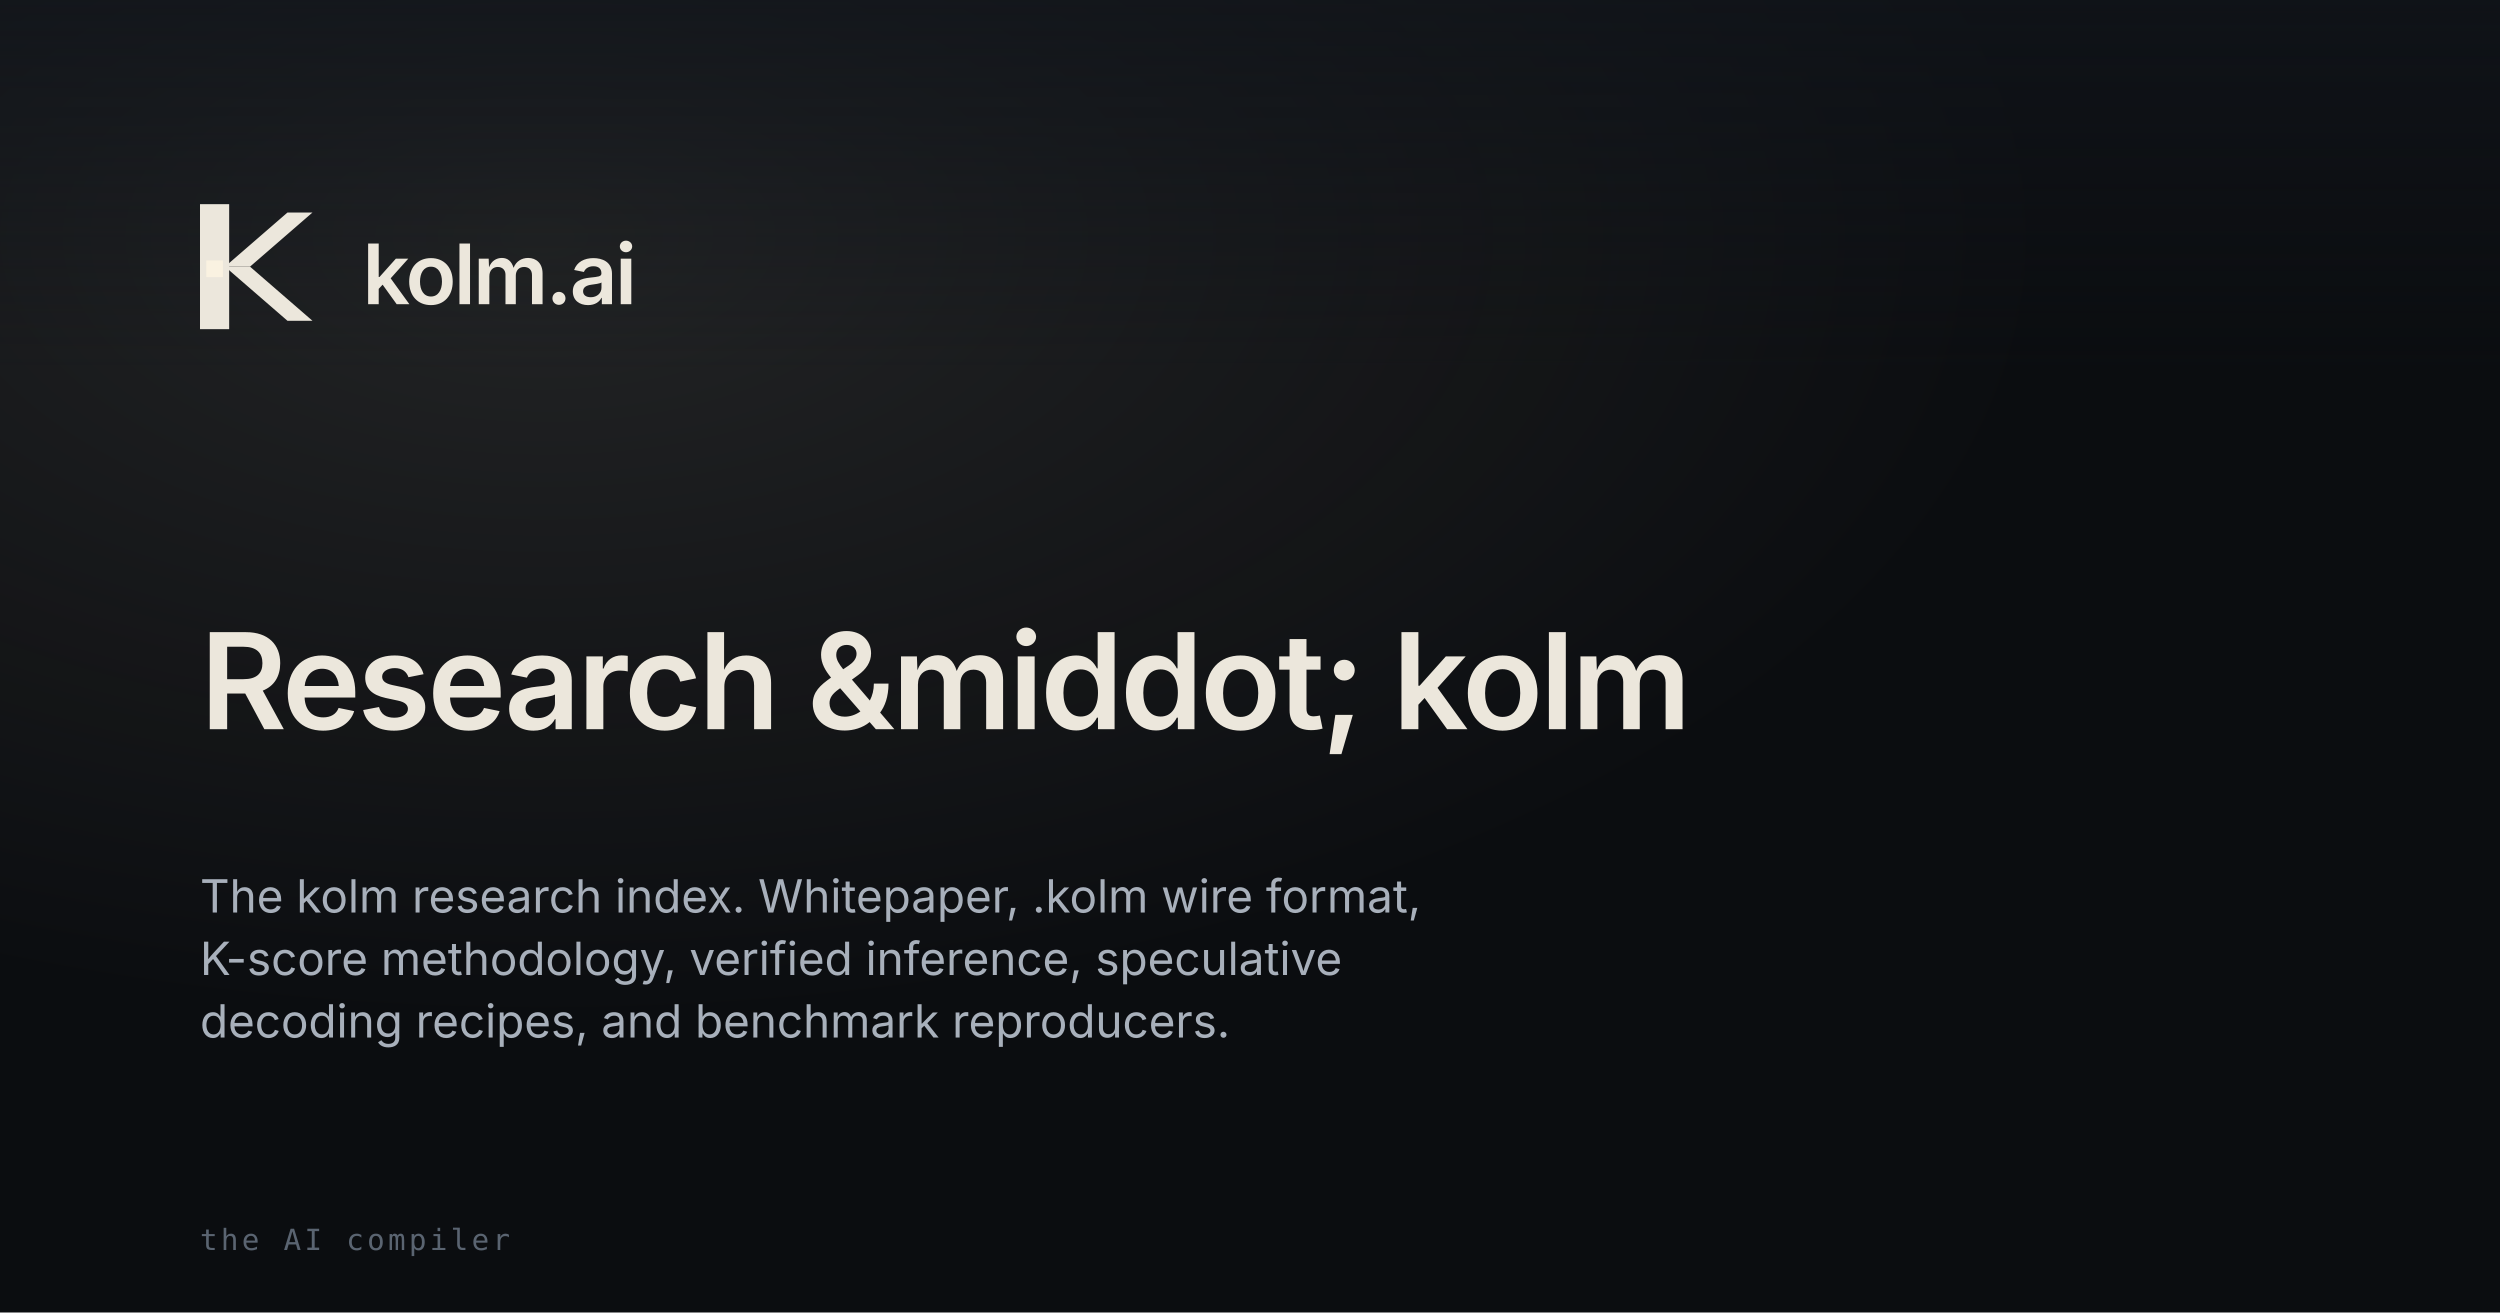
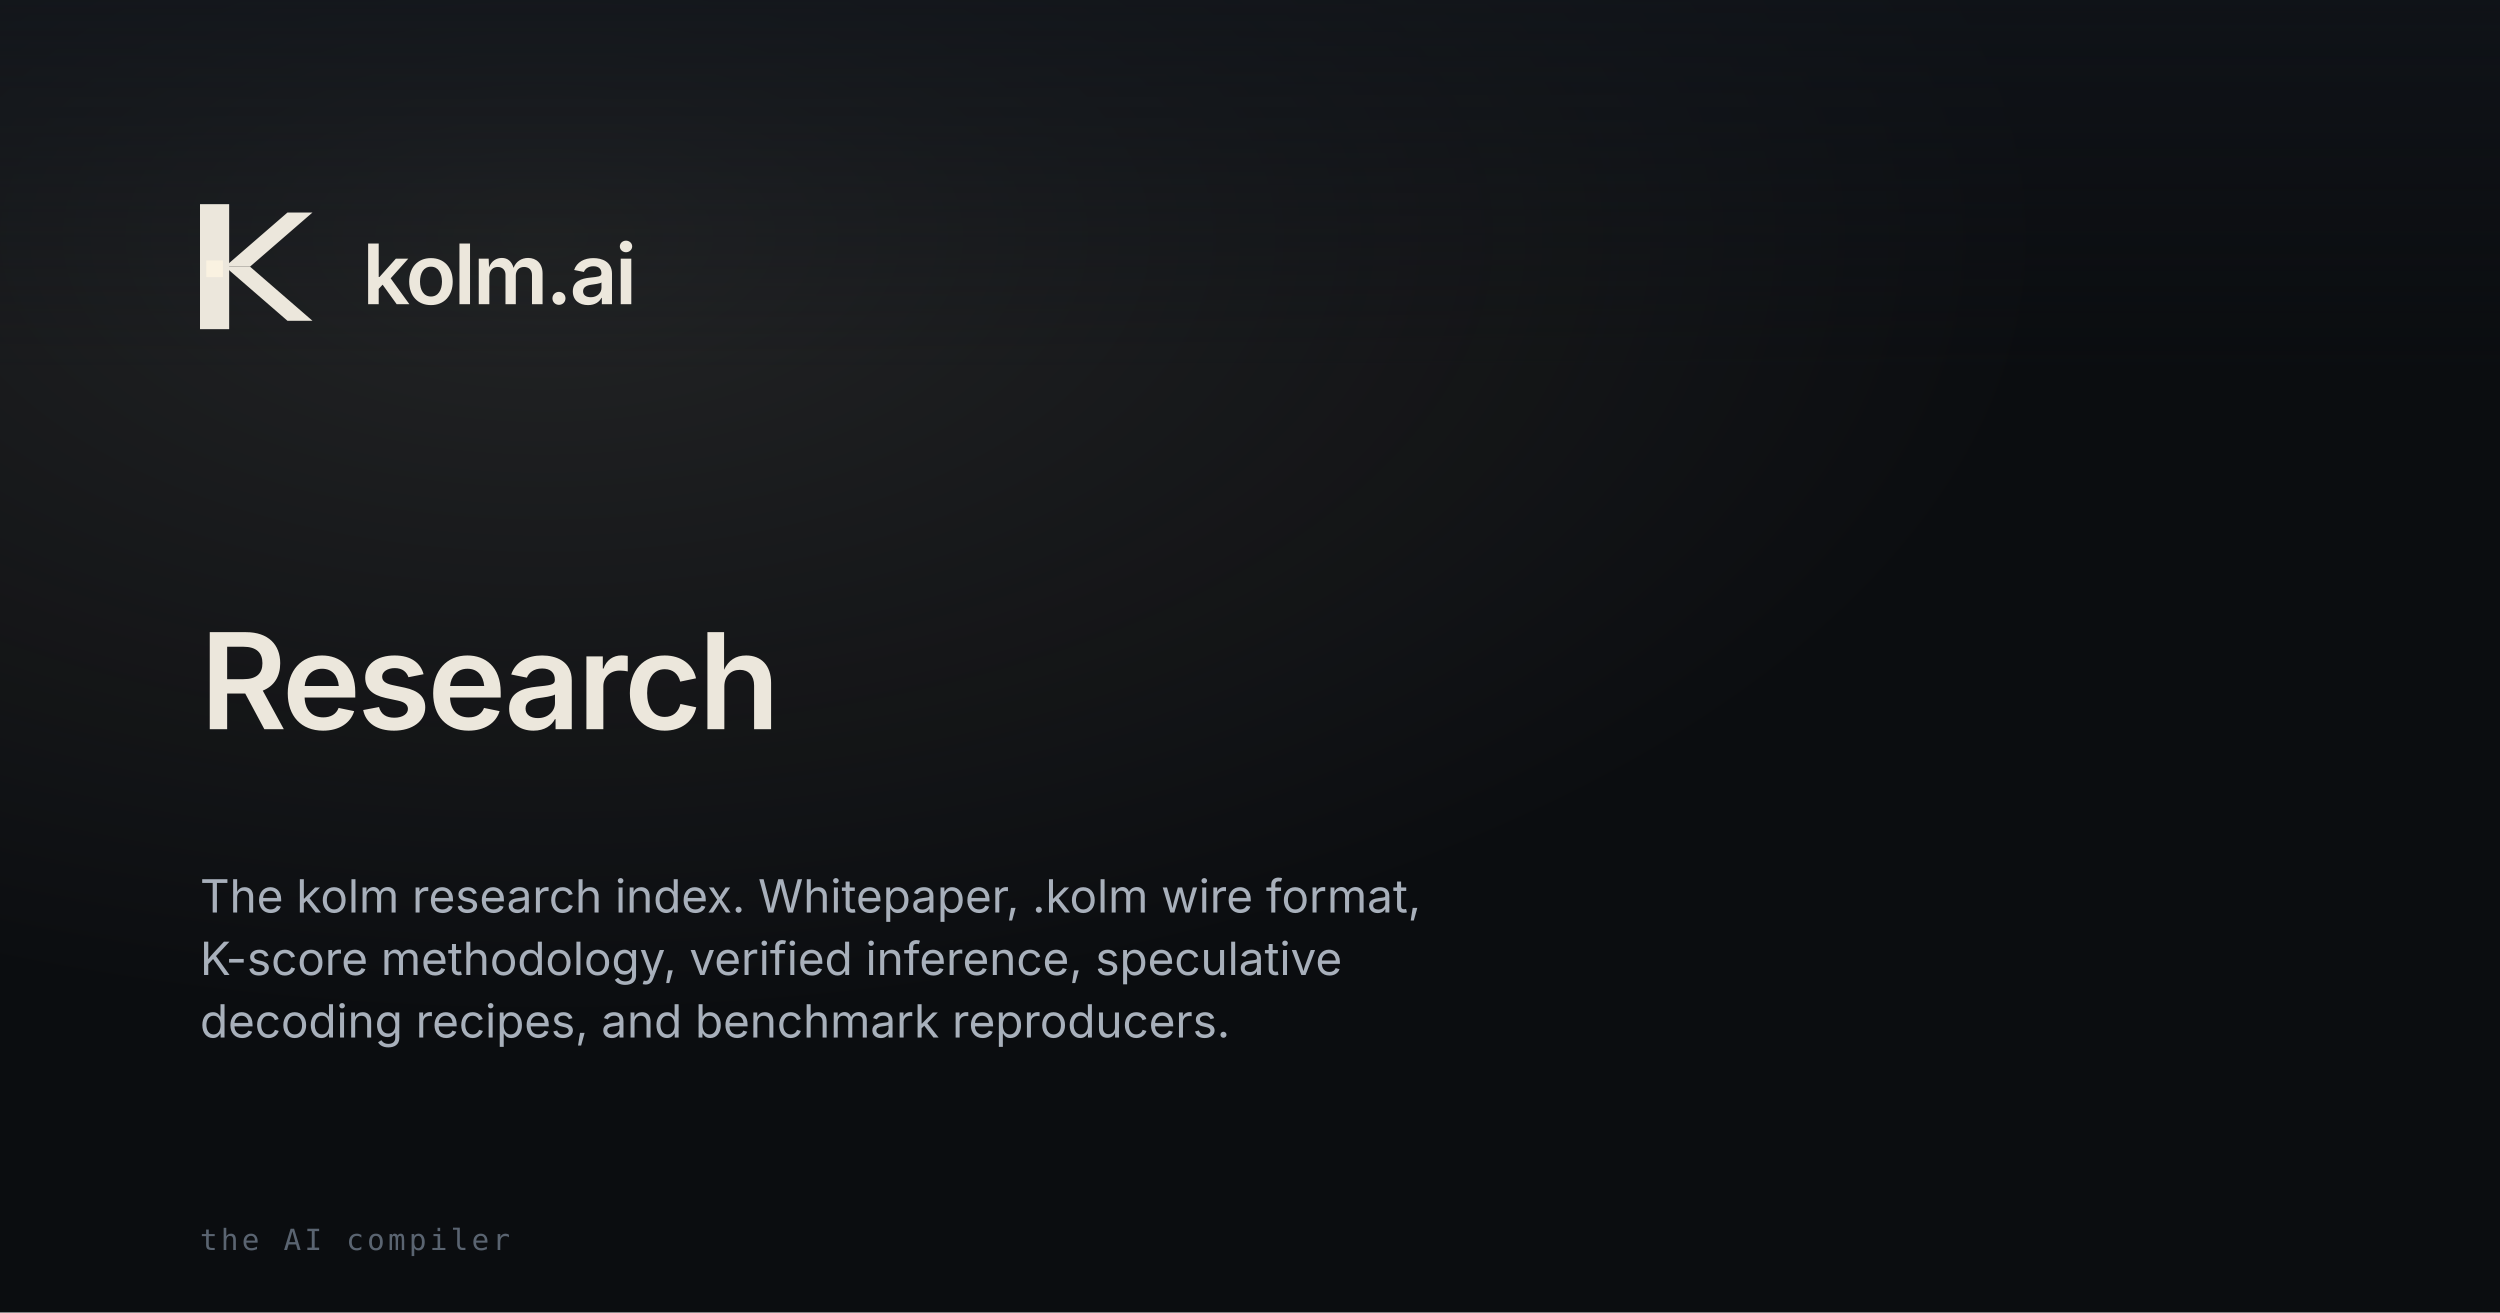
- <svg xmlns="http://www.w3.org/2000/svg" width="1200" height="630" viewBox="0 0 1200 630" role="img" aria-label="Research &amp;middot; kolm | kolm.ai">
+ <svg xmlns="http://www.w3.org/2000/svg" width="1200" height="630" viewBox="0 0 1200 630" role="img" aria-label="Research | kolm.ai">
  <defs>
    <radialGradient id="glow" cx="22%" cy="18%" r="60%">
      <stop offset="0%" stop-color="#faf2e1" stop-opacity="0.10" />
      <stop offset="100%" stop-color="#faf2e1" stop-opacity="0" />
    </radialGradient>
    <linearGradient id="topfade" x1="0" y1="0" x2="0" y2="1">
      <stop offset="0%" stop-color="#11151b" stop-opacity="0.7" />
      <stop offset="100%" stop-color="#11151b" stop-opacity="0" />
    </linearGradient>
  </defs>
  <rect width="1200" height="630" fill="#0b0d10" />
  <rect width="1200" height="630" fill="url(#glow)" />
  <rect width="1200" height="180" fill="url(#topfade)" />
  <g transform="translate(96 96)">
    <rect x="0" y="2" width="14" height="60" fill="#ece7dc" />
    <path d="M42 6 L54 6 L24 32 L12 32 Z" fill="#ece7dc" />
    <path d="M12 32 L24 32 L54 58 L42 58 Z" fill="#ece7dc" />
    <rect x="3" y="29" width="8" height="8" fill="#faf2e1" />
    <text x="78" y="50" fill="#ece7dc" font-family="-apple-system,BlinkMacSystemFont,'SF Pro Display','Inter','Segoe UI',system-ui,sans-serif" font-size="40" font-weight="600" letter-spacing="-1.2">kolm.ai</text>
  </g>
-   <text x="96" y="350" fill="#ece7dc" font-family="-apple-system,BlinkMacSystemFont,'SF Pro Display','Inter','Segoe UI',system-ui,sans-serif" font-size="64" font-weight="640" letter-spacing="-1.6">Research &amp;middot; kolm</text>
+   <text x="96" y="350" fill="#ece7dc" font-family="-apple-system,BlinkMacSystemFont,'SF Pro Display','Inter','Segoe UI',system-ui,sans-serif" font-size="64" font-weight="640" letter-spacing="-1.6">Research</text>
  <text x="96" y="438" fill="#a8b0bb" font-family="-apple-system,BlinkMacSystemFont,'SF Pro Text','Inter','Segoe UI',system-ui,sans-serif" font-size="22" font-weight="400">The kolm research index. Whitepaper, .kolm wire format,</text>
  <text x="96" y="468" fill="#a8b0bb" font-family="-apple-system,BlinkMacSystemFont,'SF Pro Text','Inter','Segoe UI',system-ui,sans-serif" font-size="22" font-weight="400">K-score methodology, verified inference, speculative</text>
  <text x="96" y="498" fill="#a8b0bb" font-family="-apple-system,BlinkMacSystemFont,'SF Pro Text','Inter','Segoe UI',system-ui,sans-serif" font-size="22" font-weight="400">decoding recipes, and benchmark reproducers.</text>
  <text x="96" y="600" fill="#5a6471" font-family="ui-monospace,'SF Mono',Menlo,Consolas,monospace" font-size="14" letter-spacing="1.6">the AI compiler</text>
</svg>
